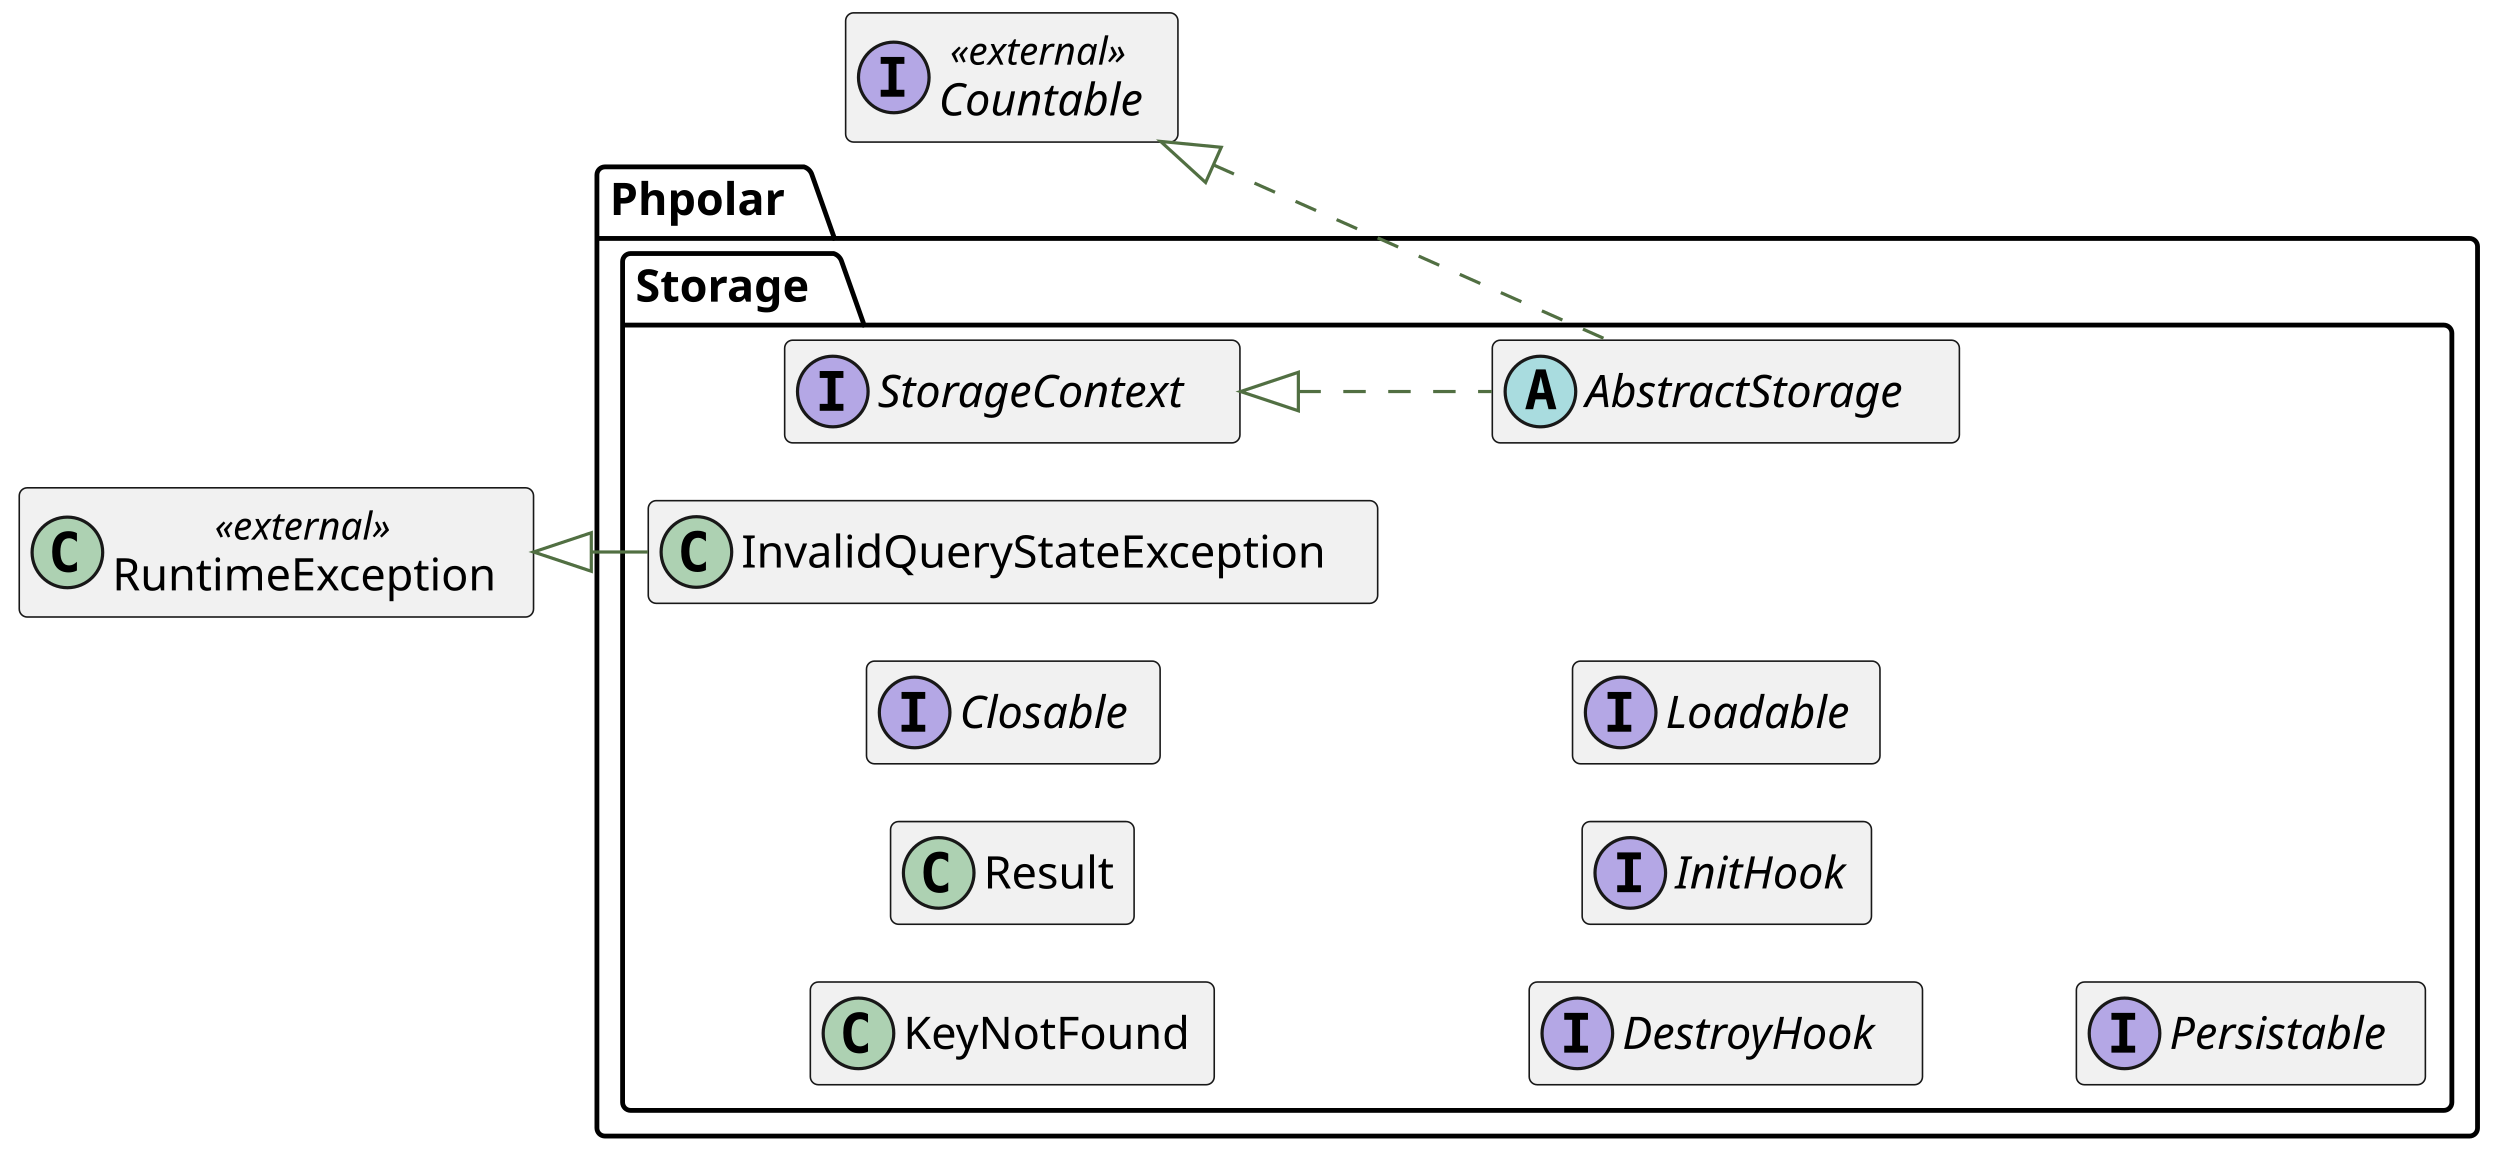
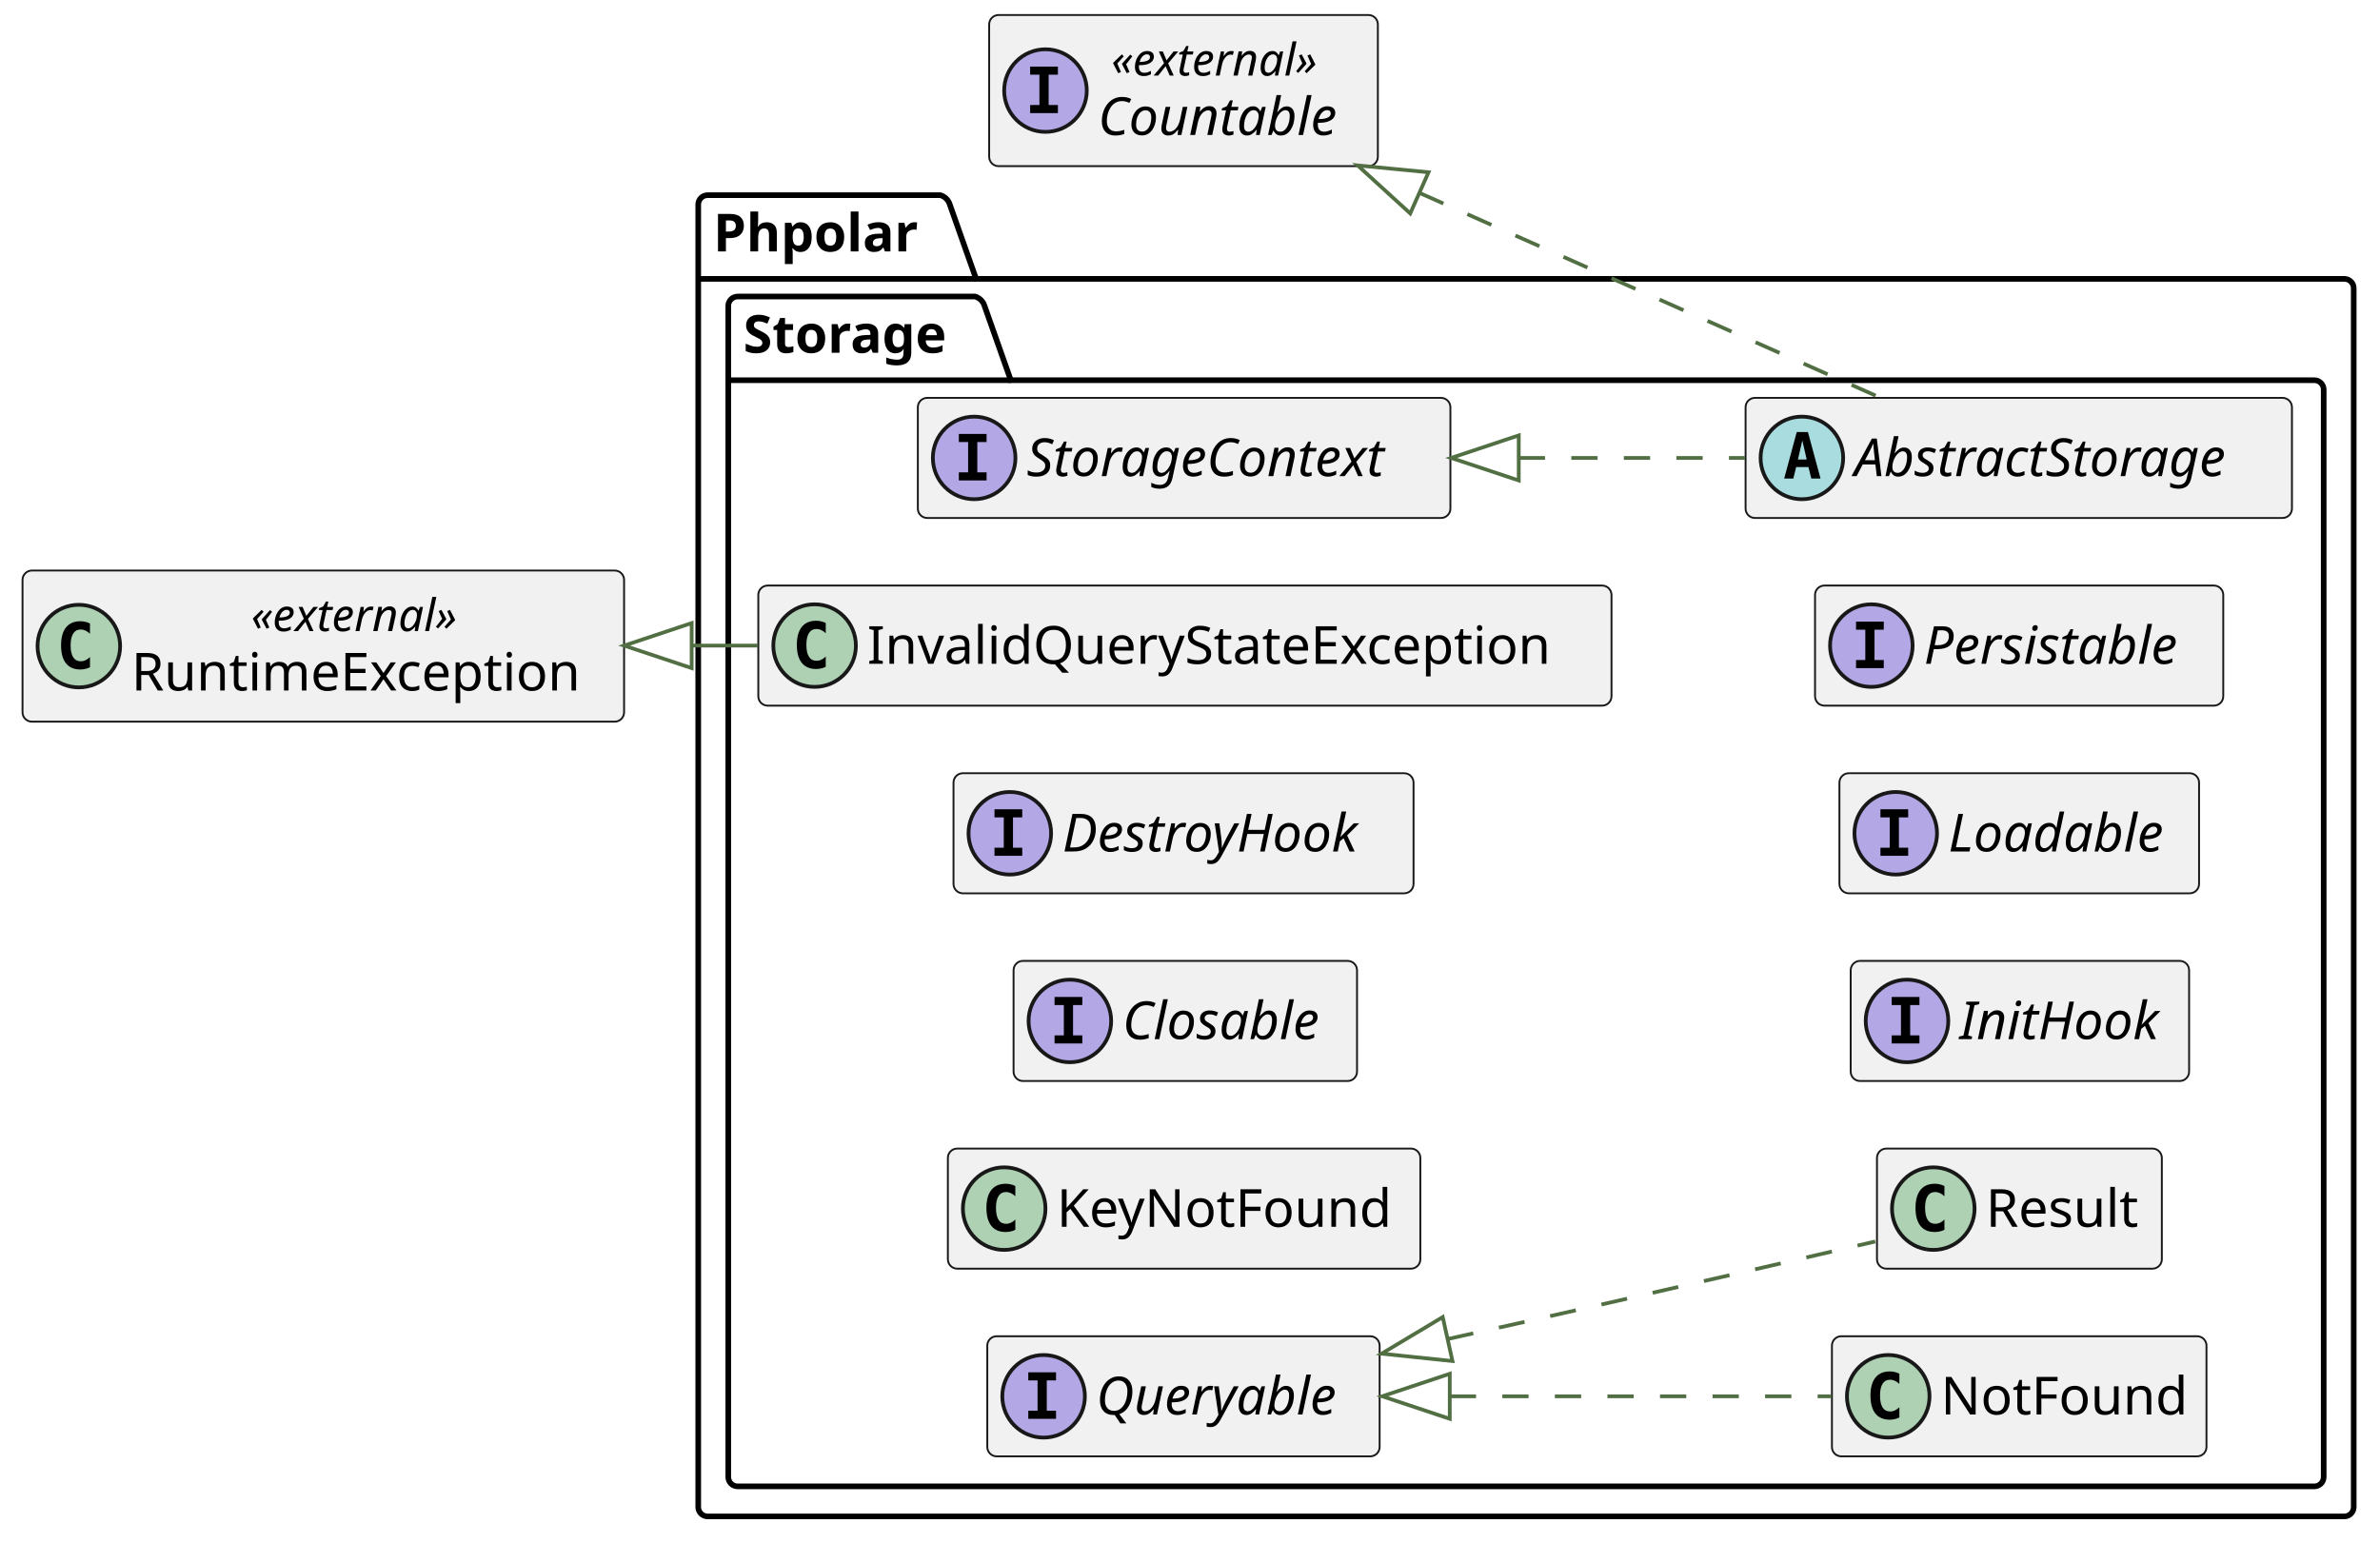
- <svg xmlns="http://www.w3.org/2000/svg" contentStyleType="text/css" data-diagram-type="CLASS" height="361px" preserveAspectRatio="none" style="width:779px;height:361px;background:#FFFFFF;" version="1.1" viewBox="0 0 779 361" width="779px" zoomAndPan="magnify">
+ <svg xmlns="http://www.w3.org/2000/svg" contentStyleType="text/css" data-diagram-type="CLASS" height="411px" preserveAspectRatio="none" style="width:634px;height:411px;background:#FFFFFF;" version="1.1" viewBox="0 0 634 411" width="634px" zoomAndPan="magnify">
  <defs />
  <g>
    <g id="cluster_Phpolar">
-       <path d="M188.5,52 L250.518,52 A3.75,3.75 0 0 1 253.018,54.5 L260.018,74.297 L769.5,74.297 A2.5,2.5 0 0 1 772,76.797 L772,351.5 A2.5,2.5 0 0 1 769.5,354 L188.5,354 A2.5,2.5 0 0 1 186,351.5 L186,54.5 A2.5,2.5 0 0 1 188.5,52 " fill="transparent" style="stroke:#000000;stroke-width:1.5;" />
+       <path d="M188.5,52 L250.518,52 A3.75,3.75 0 0 1 253.018,54.5 L260.018,74.297 L624.5,74.297 A2.5,2.5 0 0 1 627,76.797 L627,401.5 A2.5,2.5 0 0 1 624.5,404 L188.5,404 A2.5,2.5 0 0 1 186,401.5 L186,54.5 A2.5,2.5 0 0 1 188.5,52 " fill="transparent" style="stroke:#000000;stroke-width:1.5;" />
      <line style="stroke:#000000;stroke-width:1.5;" x1="186" x2="260.018" y1="74.297" y2="74.297" />
      <text fill="#000000" font-family="sans-serif" font-size="14" font-weight="bold" lengthAdjust="spacing" textLength="61.018" x="190" y="66.995">Phpolar</text>
    </g>
    <g id="cluster_Storage">
-       <path d="M196.5,79 L259.762,79 A3.75,3.75 0 0 1 262.262,81.5 L269.262,101.297 L761.5,101.297 A2.5,2.5 0 0 1 764,103.797 L764,343.5 A2.5,2.5 0 0 1 761.5,346 L196.5,346 A2.5,2.5 0 0 1 194,343.5 L194,81.5 A2.5,2.5 0 0 1 196.5,79 " fill="transparent" style="stroke:#000000;stroke-width:1.5;" />
+       <path d="M196.5,79 L259.762,79 A3.75,3.75 0 0 1 262.262,81.5 L269.262,101.297 L616.5,101.297 A2.5,2.5 0 0 1 619,103.797 L619,393.5 A2.5,2.5 0 0 1 616.5,396 L196.5,396 A2.5,2.5 0 0 1 194,393.5 L194,81.5 A2.5,2.5 0 0 1 196.5,79 " fill="transparent" style="stroke:#000000;stroke-width:1.5;" />
      <line style="stroke:#000000;stroke-width:1.5;" x1="194" x2="269.262" y1="101.297" y2="101.297" />
      <text fill="#000000" font-family="sans-serif" font-size="14" font-weight="bold" lengthAdjust="spacing" textLength="62.262" x="198" y="93.995">Storage</text>
    </g>
    <g id="elem_Countable__class">
      <rect codeLine="18" fill="#F1F1F1" height="40.266" id="Countable__class" rx="2.5" ry="2.5" style="stroke:#181818;stroke-width:0.5;" width="103.545" x="263.5" y="4" />
      <ellipse cx="278.5" cy="24.133" fill="#B4A7E5" rx="11" ry="11" style="stroke:#181818;stroke-width:1;" />
      <path d="M274.422,19.898 L274.422,17.742 L281.812,17.742 L281.812,19.898 L279.344,19.898 L279.344,27.977 L281.812,27.977 L281.812,30.133 L274.422,30.133 L274.422,27.977 L276.891,27.977 L276.891,19.898 L274.422,19.898 Z " fill="#000000" />
      <text fill="#000000" font-family="sans-serif" font-size="12" font-style="italic" lengthAdjust="spacing" textLength="64.482" x="296.031" y="20.139">«external»</text>
      <text fill="#000000" font-family="sans-serif" font-size="14" font-style="italic" lengthAdjust="spacing" textLength="71.545" x="292.5" y="35.964">Countable</text>
    </g>
    <g id="elem_RuntimeException__class">
      <rect codeLine="24" fill="#F1F1F1" height="40.266" id="RuntimeException__class" rx="2.5" ry="2.5" style="stroke:#181818;stroke-width:0.5;" width="160.249" x="6" y="152" />
      <ellipse cx="21" cy="172.133" fill="#ADD1B2" rx="11" ry="11" style="stroke:#181818;stroke-width:1;" />
      <path d="M23.969,177.773 Q23.391,178.07 22.75,178.211 Q22.109,178.367 21.406,178.367 Q18.906,178.367 17.578,176.727 Q16.266,175.07 16.266,171.945 Q16.266,168.82 17.578,167.164 Q18.906,165.508 21.406,165.508 Q22.109,165.508 22.75,165.664 Q23.406,165.82 23.969,166.117 L23.969,168.836 Q23.344,168.258 22.75,167.992 Q22.156,167.711 21.531,167.711 Q20.188,167.711 19.5,168.789 Q18.812,169.852 18.812,171.945 Q18.812,174.039 19.5,175.117 Q20.188,176.18 21.531,176.18 Q22.156,176.18 22.75,175.914 Q23.344,175.633 23.969,175.055 L23.969,177.773 Z " fill="#000000" />
      <text fill="#000000" font-family="sans-serif" font-size="12" font-style="italic" lengthAdjust="spacing" textLength="64.482" x="66.883" y="168.139">«external»</text>
      <text fill="#000000" font-family="sans-serif" font-size="14" lengthAdjust="spacing" textLength="128.249" x="35" y="183.964">RuntimeException</text>
    </g>
    <g id="elem_StorageContext__interface">
      <rect codeLine="15" fill="#F1F1F1" height="32" id="StorageContext__interface" rx="2.5" ry="2.5" style="stroke:#181818;stroke-width:0.5;" width="141.867" x="244.5" y="106" />
      <ellipse cx="259.5" cy="122" fill="#B4A7E5" rx="11" ry="11" style="stroke:#181818;stroke-width:1;" />
      <path d="M255.422,117.766 L255.422,115.609 L262.812,115.609 L262.812,117.766 L260.344,117.766 L260.344,125.844 L262.812,125.844 L262.812,128 L255.422,128 L255.422,125.844 L257.891,125.844 L257.891,117.766 L255.422,117.766 Z " fill="#000000" />
      <text fill="#000000" font-family="sans-serif" font-size="14" font-style="italic" lengthAdjust="spacing" textLength="109.867" x="273.5" y="126.847">StorageContext</text>
    </g>
    <g id="elem_AbstractStorage__class">
      <rect codeLine="21" fill="#F1F1F1" height="32" id="AbstractStorage__class" rx="2.5" ry="2.5" style="stroke:#181818;stroke-width:0.5;" width="145.545" x="465" y="106" />
      <ellipse cx="480" cy="122" fill="#A9DCDF" rx="11" ry="11" style="stroke:#181818;stroke-width:1;" />
      <path d="M480.109,117.344 L478.953,122.422 L481.281,122.422 L480.109,117.344 Z M478.625,115.109 L481.609,115.109 L484.969,127.5 L482.516,127.5 L481.75,124.438 L478.469,124.438 L477.719,127.5 L475.281,127.5 L478.625,115.109 Z " fill="#000000" />
      <text fill="#000000" font-family="sans-serif" font-size="14" font-style="italic" lengthAdjust="spacing" textLength="113.545" x="494" y="126.847">AbstractStorage</text>
    </g>
    <g id="elem_InvalidQueryStateException__class">
      <rect codeLine="27" fill="#F1F1F1" height="32" id="InvalidQueryStateException__class" rx="2.5" ry="2.5" style="stroke:#181818;stroke-width:0.5;" width="227.282" x="202" y="156" />
      <ellipse cx="217" cy="172" fill="#ADD1B2" rx="11" ry="11" style="stroke:#181818;stroke-width:1;" />
      <path d="M219.969,177.641 Q219.391,177.938 218.75,178.078 Q218.109,178.234 217.406,178.234 Q214.906,178.234 213.578,176.594 Q212.266,174.938 212.266,171.812 Q212.266,168.688 213.578,167.031 Q214.906,165.375 217.406,165.375 Q218.109,165.375 218.75,165.531 Q219.406,165.688 219.969,165.984 L219.969,168.703 Q219.344,168.125 218.75,167.859 Q218.156,167.578 217.531,167.578 Q216.188,167.578 215.5,168.656 Q214.812,169.719 214.812,171.812 Q214.812,173.906 215.5,174.984 Q216.188,176.047 217.531,176.047 Q218.156,176.047 218.75,175.781 Q219.344,175.5 219.969,174.922 L219.969,177.641 Z " fill="#000000" />
      <text fill="#000000" font-family="sans-serif" font-size="14" lengthAdjust="spacing" textLength="195.282" x="231" y="176.847">InvalidQueryStateException</text>
    </g>
    <g id="elem_KeyNotFound__class">
      <rect codeLine="31" fill="#F1F1F1" height="32" id="KeyNotFound__class" rx="2.5" ry="2.5" style="stroke:#181818;stroke-width:0.5;" width="125.857" x="252.5" y="306" />
      <ellipse cx="267.5" cy="322" fill="#ADD1B2" rx="11" ry="11" style="stroke:#181818;stroke-width:1;" />
      <path d="M270.469,327.641 Q269.891,327.938 269.25,328.078 Q268.609,328.234 267.906,328.234 Q265.406,328.234 264.078,326.594 Q262.766,324.938 262.766,321.812 Q262.766,318.688 264.078,317.031 Q265.406,315.375 267.906,315.375 Q268.609,315.375 269.25,315.531 Q269.906,315.688 270.469,315.984 L270.469,318.703 Q269.844,318.125 269.25,317.859 Q268.656,317.578 268.031,317.578 Q266.688,317.578 266,318.656 Q265.312,319.719 265.312,321.812 Q265.312,323.906 266,324.984 Q266.688,326.047 268.031,326.047 Q268.656,326.047 269.25,325.781 Q269.844,325.5 270.469,324.922 L270.469,327.641 Z " fill="#000000" />
      <text fill="#000000" font-family="sans-serif" font-size="14" lengthAdjust="spacing" textLength="93.857" x="281.5" y="326.847">KeyNotFound</text>
    </g>
+     <g id="elem_Queryable__interface">
+       <rect codeLine="35" fill="#F1F1F1" height="32" id="Queryable__interface" rx="2.5" ry="2.5" style="stroke:#181818;stroke-width:0.5;" width="104.516" x="263" y="356" />
+       <ellipse cx="278" cy="372" fill="#B4A7E5" rx="11" ry="11" style="stroke:#181818;stroke-width:1;" />
+       <path d="M273.922,367.766 L273.922,365.609 L281.312,365.609 L281.312,367.766 L278.844,367.766 L278.844,375.844 L281.312,375.844 L281.312,378 L273.922,378 L273.922,375.844 L276.391,375.844 L276.391,367.766 L273.922,367.766 Z " fill="#000000" />
+       <text fill="#000000" font-family="sans-serif" font-size="14" font-style="italic" lengthAdjust="spacing" textLength="72.516" x="292" y="376.847">Queryable</text>
+     </g>
+     <g id="elem_NotFound__class">
+       <rect codeLine="39" fill="#F1F1F1" height="32" id="NotFound__class" rx="2.5" ry="2.5" style="stroke:#181818;stroke-width:0.5;" width="99.778" x="488" y="356" />
+       <ellipse cx="503" cy="372" fill="#ADD1B2" rx="11" ry="11" style="stroke:#181818;stroke-width:1;" />
+       <path d="M505.969,377.641 Q505.391,377.938 504.75,378.078 Q504.109,378.234 503.406,378.234 Q500.906,378.234 499.578,376.594 Q498.266,374.938 498.266,371.812 Q498.266,368.688 499.578,367.031 Q500.906,365.375 503.406,365.375 Q504.109,365.375 504.75,365.531 Q505.406,365.688 505.969,365.984 L505.969,368.703 Q505.344,368.125 504.75,367.859 Q504.156,367.578 503.531,367.578 Q502.188,367.578 501.5,368.656 Q500.812,369.719 500.812,371.812 Q500.812,373.906 501.5,374.984 Q502.188,376.047 503.531,376.047 Q504.156,376.047 504.75,375.781 Q505.344,375.5 505.969,374.922 L505.969,377.641 Z " fill="#000000" />
+       <text fill="#000000" font-family="sans-serif" font-size="14" lengthAdjust="spacing" textLength="67.778" x="517" y="376.847">NotFound</text>
+     </g>
    <g id="elem_Result__class">
-       <rect codeLine="35" fill="#F1F1F1" height="32" id="Result__class" rx="2.5" ry="2.5" style="stroke:#181818;stroke-width:0.5;" width="75.887" x="277.5" y="256" />
-       <ellipse cx="292.5" cy="272" fill="#ADD1B2" rx="11" ry="11" style="stroke:#181818;stroke-width:1;" />
-       <path d="M295.469,277.641 Q294.891,277.938 294.25,278.078 Q293.609,278.234 292.906,278.234 Q290.406,278.234 289.078,276.594 Q287.766,274.938 287.766,271.812 Q287.766,268.688 289.078,267.031 Q290.406,265.375 292.906,265.375 Q293.609,265.375 294.25,265.531 Q294.906,265.688 295.469,265.984 L295.469,268.703 Q294.844,268.125 294.25,267.859 Q293.656,267.578 293.031,267.578 Q291.688,267.578 291,268.656 Q290.312,269.719 290.312,271.812 Q290.312,273.906 291,274.984 Q291.688,276.047 293.031,276.047 Q293.656,276.047 294.25,275.781 Q294.844,275.5 295.469,274.922 L295.469,277.641 Z " fill="#000000" />
-       <text fill="#000000" font-family="sans-serif" font-size="14" lengthAdjust="spacing" textLength="43.887" x="306.5" y="276.847">Result</text>
+       <rect codeLine="43" fill="#F1F1F1" height="32" id="Result__class" rx="2.5" ry="2.5" style="stroke:#181818;stroke-width:0.5;" width="75.887" x="500" y="306" />
+       <ellipse cx="515" cy="322" fill="#ADD1B2" rx="11" ry="11" style="stroke:#181818;stroke-width:1;" />
+       <path d="M517.969,327.641 Q517.391,327.938 516.75,328.078 Q516.109,328.234 515.406,328.234 Q512.906,328.234 511.578,326.594 Q510.266,324.938 510.266,321.812 Q510.266,318.688 511.578,317.031 Q512.906,315.375 515.406,315.375 Q516.109,315.375 516.75,315.531 Q517.406,315.688 517.969,315.984 L517.969,318.703 Q517.344,318.125 516.75,317.859 Q516.156,317.578 515.531,317.578 Q514.188,317.578 513.5,318.656 Q512.812,319.719 512.812,321.812 Q512.812,323.906 513.5,324.984 Q514.188,326.047 515.531,326.047 Q516.156,326.047 516.75,325.781 Q517.344,325.5 517.969,324.922 L517.969,327.641 Z " fill="#000000" />
+       <text fill="#000000" font-family="sans-serif" font-size="14" lengthAdjust="spacing" textLength="43.887" x="529" y="326.847">Result</text>
    </g>
    <g id="elem_Closable__interface">
-       <rect codeLine="39" fill="#F1F1F1" height="32" id="Closable__interface" rx="2.5" ry="2.5" style="stroke:#181818;stroke-width:0.5;" width="91.493" x="270" y="206" />
-       <ellipse cx="285" cy="222" fill="#B4A7E5" rx="11" ry="11" style="stroke:#181818;stroke-width:1;" />
-       <path d="M280.922,217.766 L280.922,215.609 L288.312,215.609 L288.312,217.766 L285.844,217.766 L285.844,225.844 L288.312,225.844 L288.312,228 L280.922,228 L280.922,225.844 L283.391,225.844 L283.391,217.766 L280.922,217.766 Z " fill="#000000" />
-       <text fill="#000000" font-family="sans-serif" font-size="14" font-style="italic" lengthAdjust="spacing" textLength="59.493" x="299" y="226.847">Closable</text>
+       <rect codeLine="47" fill="#F1F1F1" height="32" id="Closable__interface" rx="2.5" ry="2.5" style="stroke:#181818;stroke-width:0.5;" width="91.493" x="270" y="256" />
+       <ellipse cx="285" cy="272" fill="#B4A7E5" rx="11" ry="11" style="stroke:#181818;stroke-width:1;" />
+       <path d="M280.922,267.766 L280.922,265.609 L288.312,265.609 L288.312,267.766 L285.844,267.766 L285.844,275.844 L288.312,275.844 L288.312,278 L280.922,278 L280.922,275.844 L283.391,275.844 L283.391,267.766 L280.922,267.766 Z " fill="#000000" />
+       <text fill="#000000" font-family="sans-serif" font-size="14" font-style="italic" lengthAdjust="spacing" textLength="59.493" x="299" y="276.847">Closable</text>
    </g>
    <g id="elem_DestroyHook__interface">
-       <rect codeLine="43" fill="#F1F1F1" height="32" id="DestroyHook__interface" rx="2.5" ry="2.5" style="stroke:#181818;stroke-width:0.5;" width="122.549" x="476.5" y="306" />
-       <ellipse cx="491.5" cy="322" fill="#B4A7E5" rx="11" ry="11" style="stroke:#181818;stroke-width:1;" />
-       <path d="M487.422,317.766 L487.422,315.609 L494.812,315.609 L494.812,317.766 L492.344,317.766 L492.344,325.844 L494.812,325.844 L494.812,328 L487.422,328 L487.422,325.844 L489.891,325.844 L489.891,317.766 L487.422,317.766 Z " fill="#000000" />
-       <text fill="#000000" font-family="sans-serif" font-size="14" font-style="italic" lengthAdjust="spacing" textLength="90.549" x="505.5" y="326.847">DestroyHook</text>
+       <rect codeLine="51" fill="#F1F1F1" height="32" id="DestroyHook__interface" rx="2.5" ry="2.5" style="stroke:#181818;stroke-width:0.5;" width="122.549" x="254" y="206" />
+       <ellipse cx="269" cy="222" fill="#B4A7E5" rx="11" ry="11" style="stroke:#181818;stroke-width:1;" />
+       <path d="M264.922,217.766 L264.922,215.609 L272.312,215.609 L272.312,217.766 L269.844,217.766 L269.844,225.844 L272.312,225.844 L272.312,228 L264.922,228 L264.922,225.844 L267.391,225.844 L267.391,217.766 L264.922,217.766 Z " fill="#000000" />
+       <text fill="#000000" font-family="sans-serif" font-size="14" font-style="italic" lengthAdjust="spacing" textLength="90.549" x="283" y="226.847">DestroyHook</text>
    </g>
    <g id="elem_InitHook__interface">
-       <rect codeLine="47" fill="#F1F1F1" height="32" id="InitHook__interface" rx="2.5" ry="2.5" style="stroke:#181818;stroke-width:0.5;" width="90.147" x="493" y="256" />
+       <rect codeLine="55" fill="#F1F1F1" height="32" id="InitHook__interface" rx="2.5" ry="2.5" style="stroke:#181818;stroke-width:0.5;" width="90.147" x="493" y="256" />
      <ellipse cx="508" cy="272" fill="#B4A7E5" rx="11" ry="11" style="stroke:#181818;stroke-width:1;" />
      <path d="M503.922,267.766 L503.922,265.609 L511.312,265.609 L511.312,267.766 L508.844,267.766 L508.844,275.844 L511.312,275.844 L511.312,278 L503.922,278 L503.922,275.844 L506.391,275.844 L506.391,267.766 L503.922,267.766 Z " fill="#000000" />
      <text fill="#000000" font-family="sans-serif" font-size="14" font-style="italic" lengthAdjust="spacing" textLength="58.147" x="522" y="276.847">InitHook</text>
    </g>
    <g id="elem_Loadable__interface">
-       <rect codeLine="51" fill="#F1F1F1" height="32" id="Loadable__interface" rx="2.5" ry="2.5" style="stroke:#181818;stroke-width:0.5;" width="95.8" x="490" y="206" />
+       <rect codeLine="59" fill="#F1F1F1" height="32" id="Loadable__interface" rx="2.5" ry="2.5" style="stroke:#181818;stroke-width:0.5;" width="95.8" x="490" y="206" />
      <ellipse cx="505" cy="222" fill="#B4A7E5" rx="11" ry="11" style="stroke:#181818;stroke-width:1;" />
      <path d="M500.922,217.766 L500.922,215.609 L508.312,215.609 L508.312,217.766 L505.844,217.766 L505.844,225.844 L508.312,225.844 L508.312,228 L500.922,228 L500.922,225.844 L503.391,225.844 L503.391,217.766 L500.922,217.766 Z " fill="#000000" />
      <text fill="#000000" font-family="sans-serif" font-size="14" font-style="italic" lengthAdjust="spacing" textLength="63.8" x="519" y="226.847">Loadable</text>
    </g>
    <g id="elem_Persistable__interface">
-       <rect codeLine="55" fill="#F1F1F1" height="32" id="Persistable__interface" rx="2.5" ry="2.5" style="stroke:#181818;stroke-width:0.5;" width="108.747" x="647" y="306" />
-       <ellipse cx="662" cy="322" fill="#B4A7E5" rx="11" ry="11" style="stroke:#181818;stroke-width:1;" />
-       <path d="M657.922,317.766 L657.922,315.609 L665.312,315.609 L665.312,317.766 L662.844,317.766 L662.844,325.844 L665.312,325.844 L665.312,328 L657.922,328 L657.922,325.844 L660.391,325.844 L660.391,317.766 L657.922,317.766 Z " fill="#000000" />
-       <text fill="#000000" font-family="sans-serif" font-size="14" font-style="italic" lengthAdjust="spacing" textLength="76.747" x="676" y="326.847">Persistable</text>
+       <rect codeLine="63" fill="#F1F1F1" height="32" id="Persistable__interface" rx="2.5" ry="2.5" style="stroke:#181818;stroke-width:0.5;" width="108.747" x="483.5" y="156" />
+       <ellipse cx="498.5" cy="172" fill="#B4A7E5" rx="11" ry="11" style="stroke:#181818;stroke-width:1;" />
+       <path d="M494.422,167.766 L494.422,165.609 L501.812,165.609 L501.812,167.766 L499.344,167.766 L499.344,175.844 L501.812,175.844 L501.812,178 L494.422,178 L494.422,175.844 L496.891,175.844 L496.891,167.766 L494.422,167.766 Z " fill="#000000" />
+       <text fill="#000000" font-family="sans-serif" font-size="14" font-style="italic" lengthAdjust="spacing" textLength="76.747" x="512.5" y="176.847">Persistable</text>
    </g>
    <polygon fill="transparent" points="386.57,122,404.57,128,404.57,116,386.57,122" style="stroke:#516F42;stroke-width:1;" />
    <path d="M404.57,122 C429.539,122 439.693,122 464.835,122 " fill="transparent" style="stroke:#516F42;stroke-width:1;stroke-dasharray:7.0,7.0;" />
    <polygon fill="transparent" points="361.654,44.068,375.665,56.862,380.539,45.896,361.654,44.068" style="stroke:#516F42;stroke-width:1;" />
    <path d="M378.102,51.379 C419.177,69.634 462.584,88.926 500.653,105.846 " fill="transparent" style="stroke:#516F42;stroke-width:1;stroke-dasharray:7.0,7.0;" />
    <polygon fill="transparent" points="166.249,172,184.249,178,184.249,166,166.249,172" style="stroke:#516F42;stroke-width:1;" />
    <path d="M184.249,172 C195.79,172 189.855,172 201.902,172 " fill="transparent" style="stroke:#516F42;stroke-width:1;" />
+     <polygon fill="transparent" points="368.197,372,386.197,378,386.197,366,368.197,372" style="stroke:#516F42;stroke-width:1;" />
+     <path d="M386.197,372 C422.348,372 452.331,372 487.897,372 " fill="transparent" style="stroke:#516F42;stroke-width:1;stroke-dasharray:7.0,7.0;" />
+     <polygon fill="transparent" points="368.046,360.645,386.918,362.608,384.322,350.892,368.046,360.645" style="stroke:#516F42;stroke-width:1;" />
+     <path d="M385.62,356.75 C404.769,352.505 409.098,351.515 429,347 C452.461,341.678 478.76,335.593 499.532,330.759 " fill="transparent" style="stroke:#516F42;stroke-width:1;stroke-dasharray:7.0,7.0;" />
  </g>
</svg>
